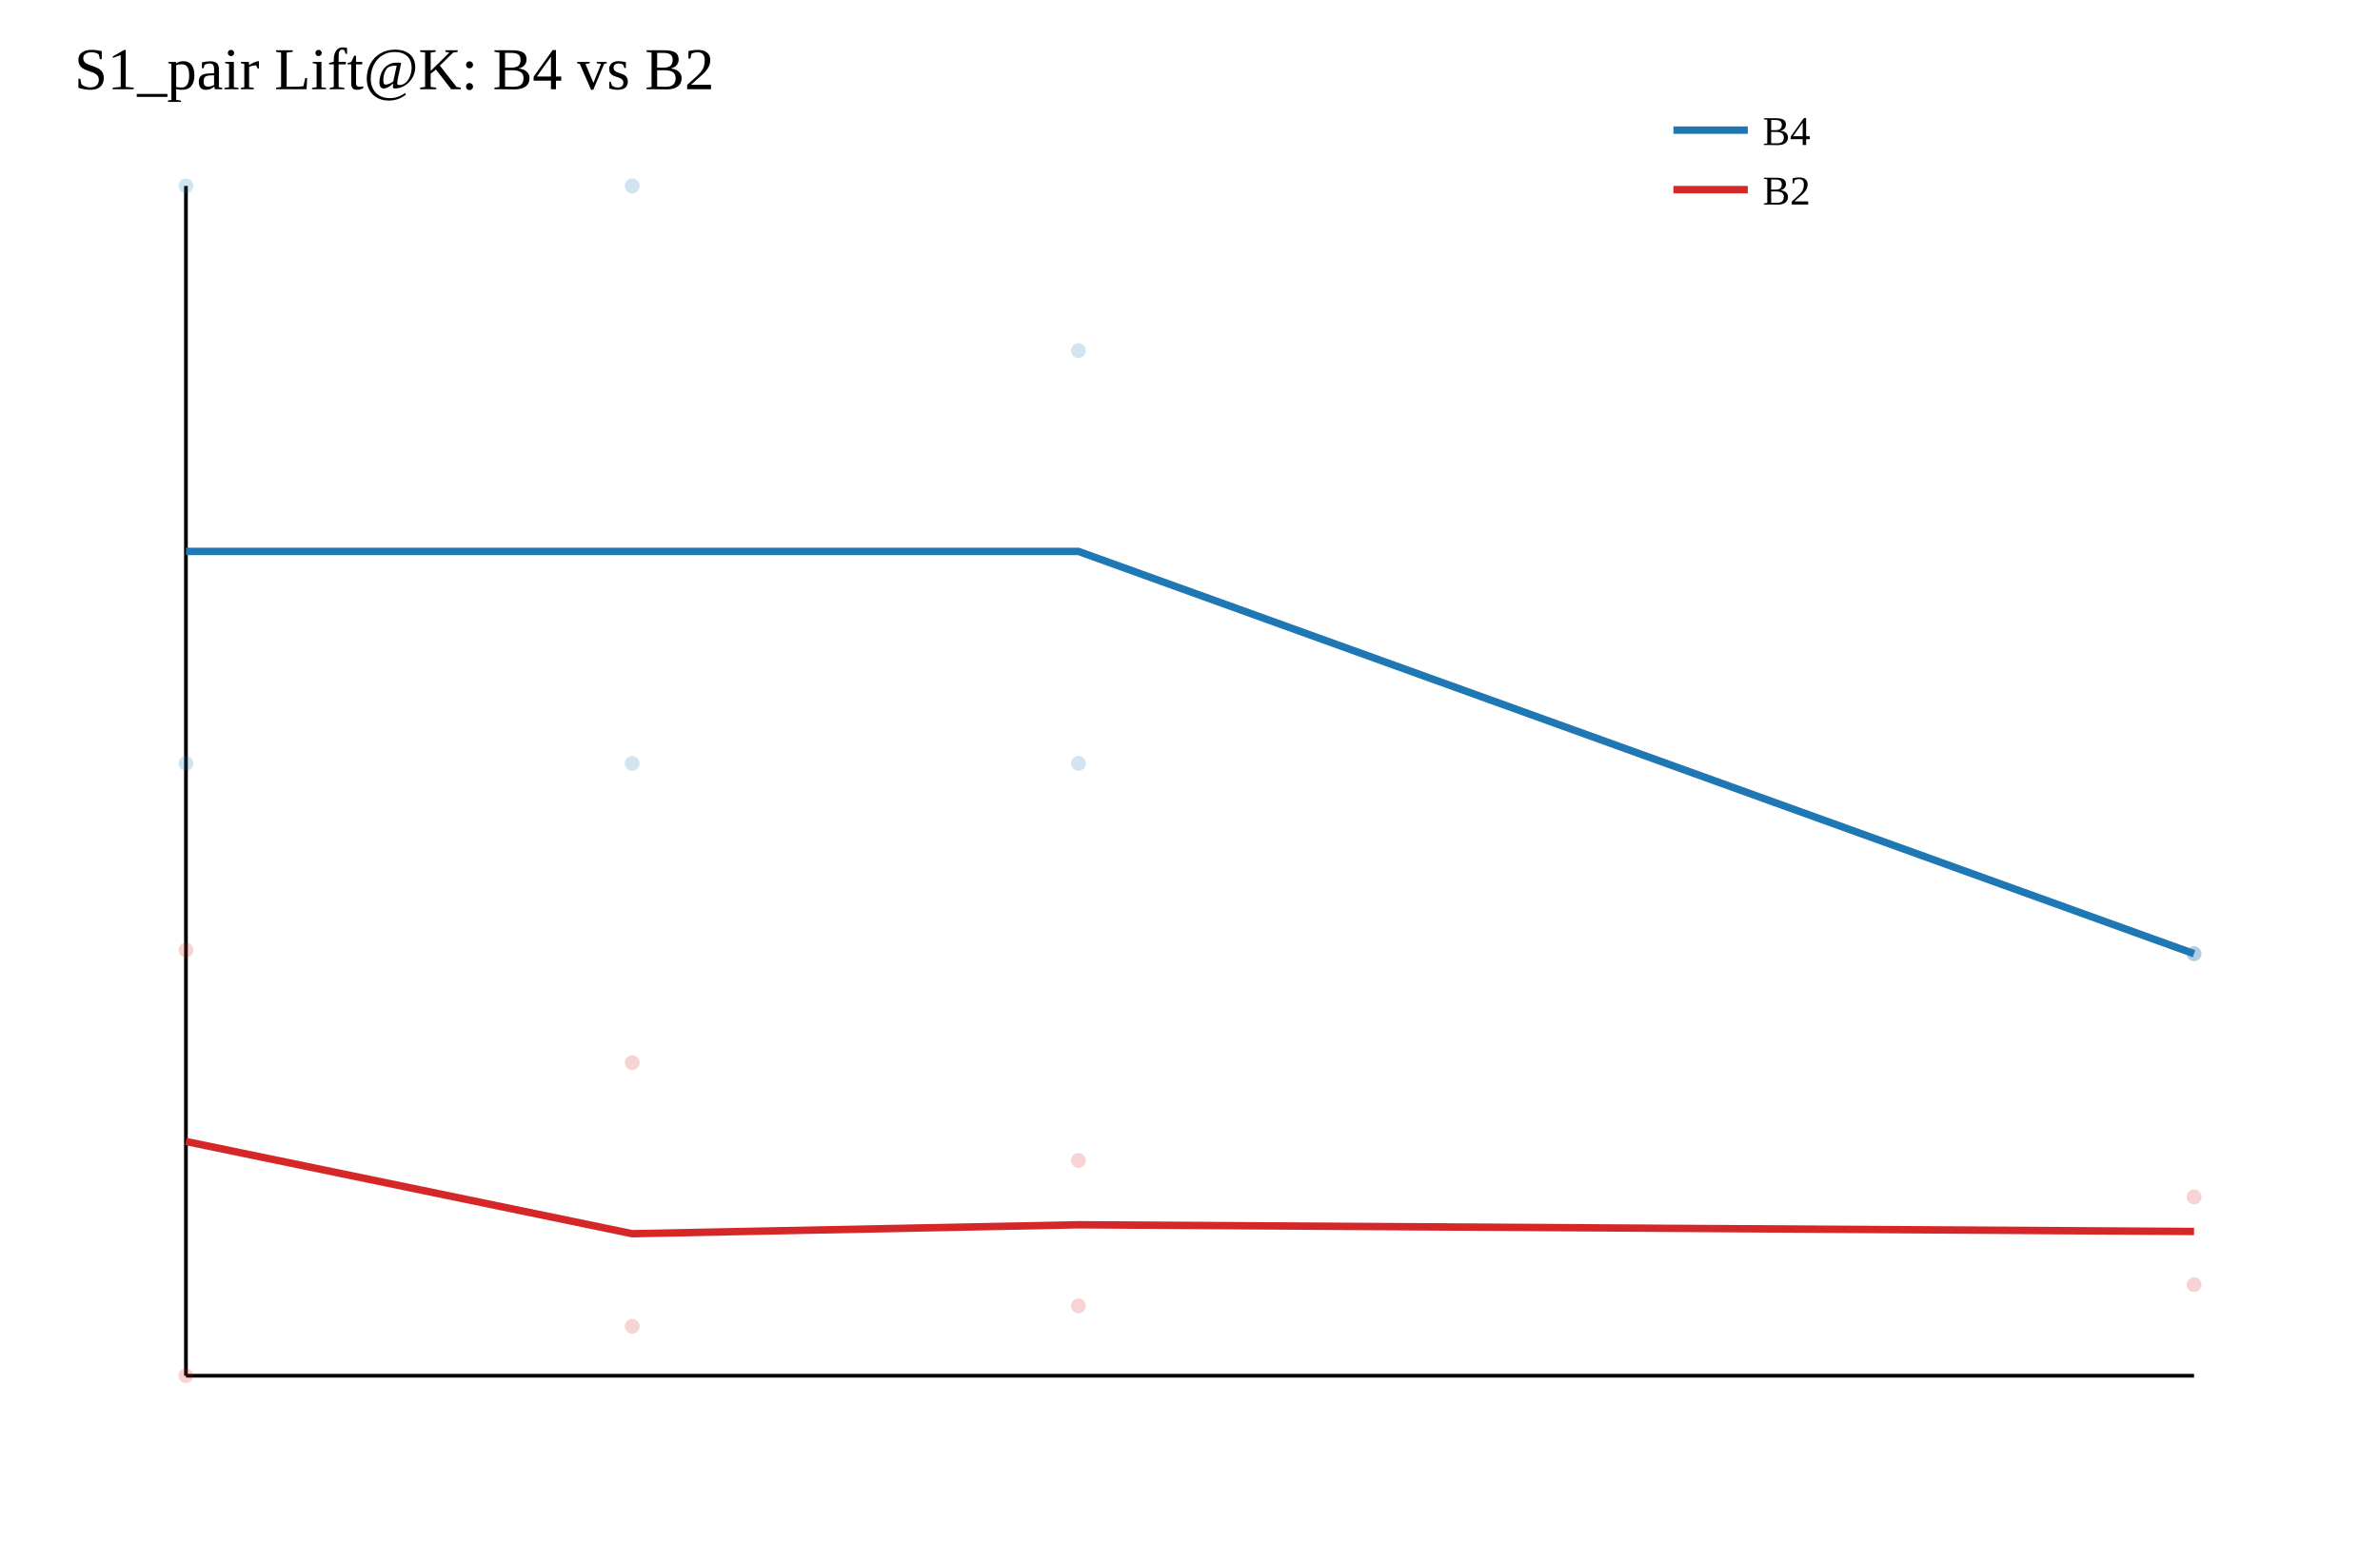
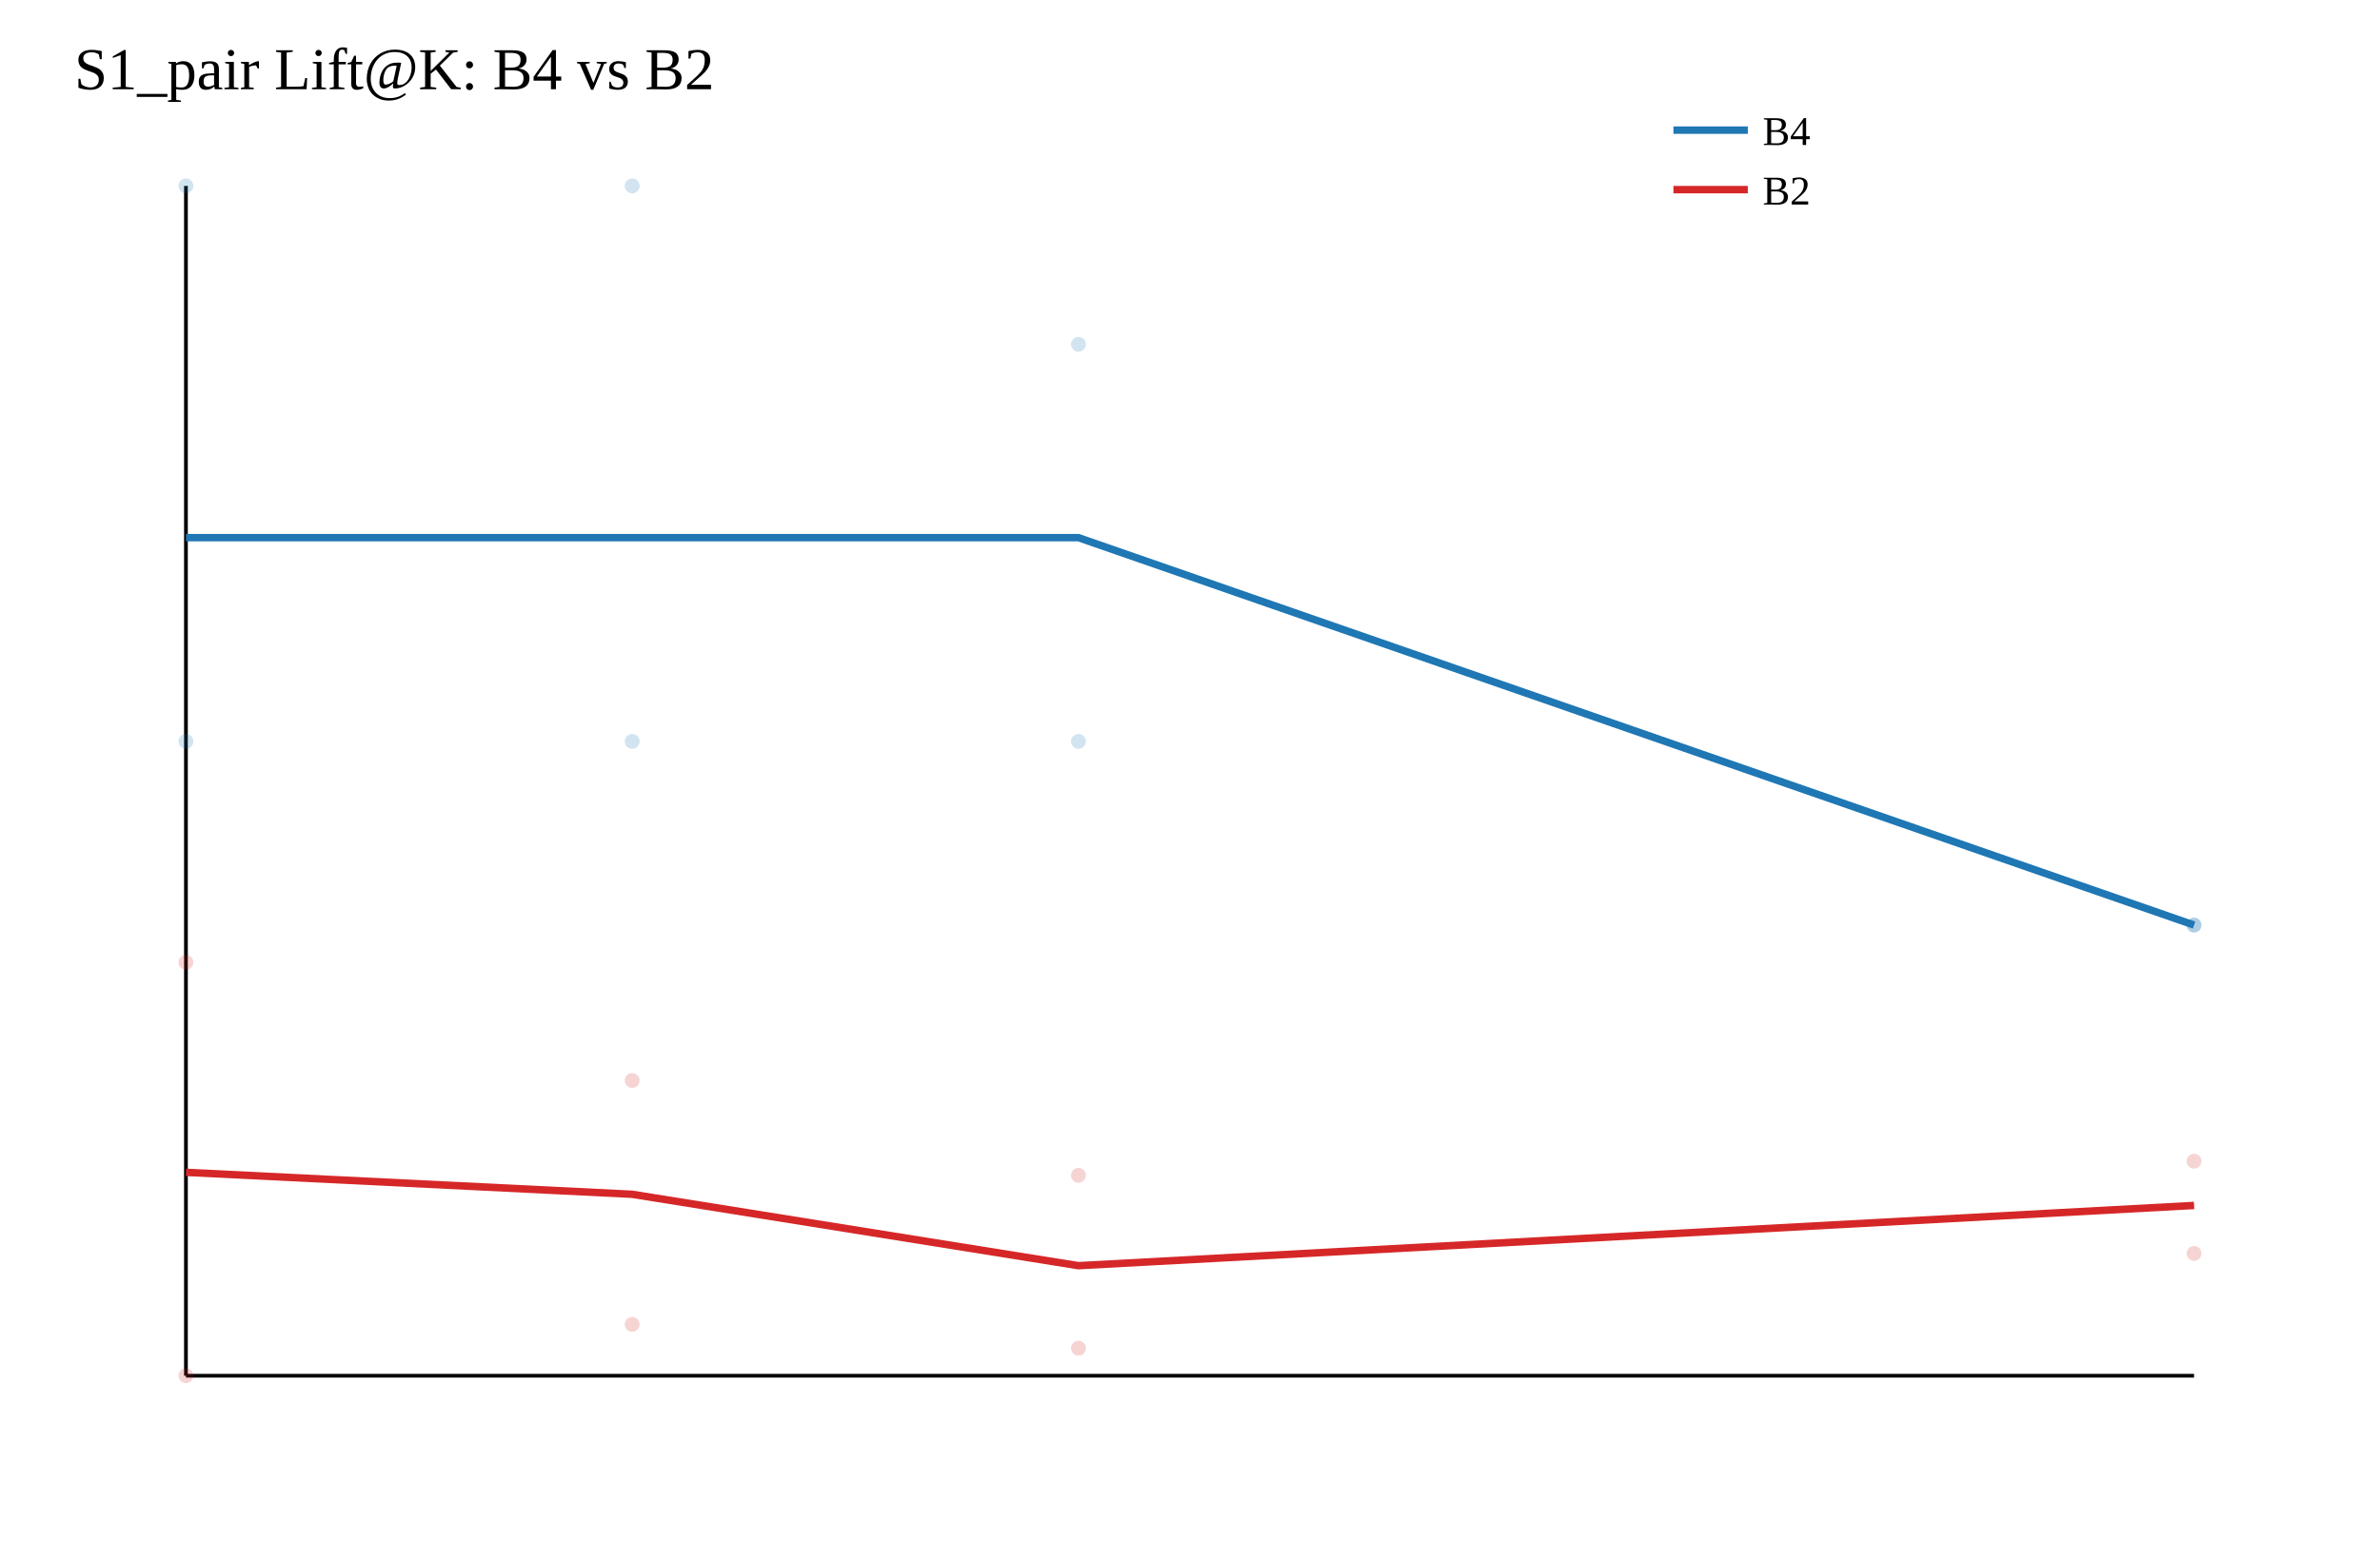
<svg xmlns="http://www.w3.org/2000/svg" width="640" height="420">
  <text x="20" y="24" font-size="16">S1_pair Lift@K: B4 vs B2</text>
  <line x1="50" y1="370" x2="590" y2="370" stroke="black" />
  <line x1="50" y1="370" x2="50" y2="50" stroke="black" />
-   <circle cx="50.0" cy="205.3" r="2" fill="#1f77b4" opacity="0.2" />
-   <circle cx="170.0" cy="205.3" r="2" fill="#1f77b4" opacity="0.2" />
-   <circle cx="290.0" cy="205.3" r="2" fill="#1f77b4" opacity="0.2" />
-   <circle cx="590.0" cy="256.5" r="2" fill="#1f77b4" opacity="0.2" />
+   <circle cx="50.0" cy="199.4" r="2" fill="#1f77b4" opacity="0.2" />
+   <circle cx="170.0" cy="199.4" r="2" fill="#1f77b4" opacity="0.2" />
+   <circle cx="290.0" cy="199.4" r="2" fill="#1f77b4" opacity="0.2" />
+   <circle cx="590.0" cy="248.8" r="2" fill="#1f77b4" opacity="0.2" />
  <circle cx="50.0" cy="50.0" r="2" fill="#1f77b4" opacity="0.2" />
  <circle cx="170.0" cy="50.0" r="2" fill="#1f77b4" opacity="0.2" />
-   <circle cx="290.0" cy="94.3" r="2" fill="#1f77b4" opacity="0.2" />
-   <circle cx="590.0" cy="256.5" r="2" fill="#1f77b4" opacity="0.2" />
+   <circle cx="290.0" cy="92.6" r="2" fill="#1f77b4" opacity="0.2" />
+   <circle cx="590.0" cy="248.8" r="2" fill="#1f77b4" opacity="0.2" />
  <circle cx="50.0" cy="370.0" r="2" fill="#d62728" opacity="0.2" />
-   <circle cx="170.0" cy="356.7" r="2" fill="#d62728" opacity="0.2" />
-   <circle cx="290.0" cy="351.2" r="2" fill="#d62728" opacity="0.2" />
-   <circle cx="590.0" cy="345.5" r="2" fill="#d62728" opacity="0.2" />
-   <circle cx="50.0" cy="255.5" r="2" fill="#d62728" opacity="0.2" />
-   <circle cx="170.0" cy="285.8" r="2" fill="#d62728" opacity="0.2" />
-   <circle cx="290.0" cy="312.1" r="2" fill="#d62728" opacity="0.2" />
-   <circle cx="590.0" cy="321.9" r="2" fill="#d62728" opacity="0.2" />
-   <polyline fill="none" stroke="#1f77b4" stroke-width="2" points="50.0,148.3 170.0,148.3 290.0,148.3 590.0,256.5" />
+   <circle cx="170.0" cy="356.2" r="2" fill="#d62728" opacity="0.2" />
+   <circle cx="290.0" cy="362.6" r="2" fill="#d62728" opacity="0.2" />
+   <circle cx="590.0" cy="337.1" r="2" fill="#d62728" opacity="0.2" />
+   <circle cx="50.0" cy="258.8" r="2" fill="#d62728" opacity="0.2" />
+   <circle cx="170.0" cy="290.6" r="2" fill="#d62728" opacity="0.2" />
+   <circle cx="290.0" cy="316.1" r="2" fill="#d62728" opacity="0.2" />
+   <circle cx="590.0" cy="312.3" r="2" fill="#d62728" opacity="0.2" />
+   <polyline fill="none" stroke="#1f77b4" stroke-width="2" points="50.0,144.6 170.0,144.6 290.0,144.6 590.0,248.8" />
  <line x1="450" y1="35" x2="470" y2="35" stroke="#1f77b4" stroke-width="2" />
  <text x="474" y="39" font-size="11">B4</text>
-   <polyline fill="none" stroke="#d62728" stroke-width="2" points="50.0,307.0 170.0,331.8 290.0,329.4 590.0,331.2" />
+   <polyline fill="none" stroke="#d62728" stroke-width="2" points="50.0,315.3 170.0,321.2 290.0,340.4 590.0,324.2" />
  <line x1="450" y1="51" x2="470" y2="51" stroke="#d62728" stroke-width="2" />
  <text x="474" y="55" font-size="11">B2</text>
</svg>
